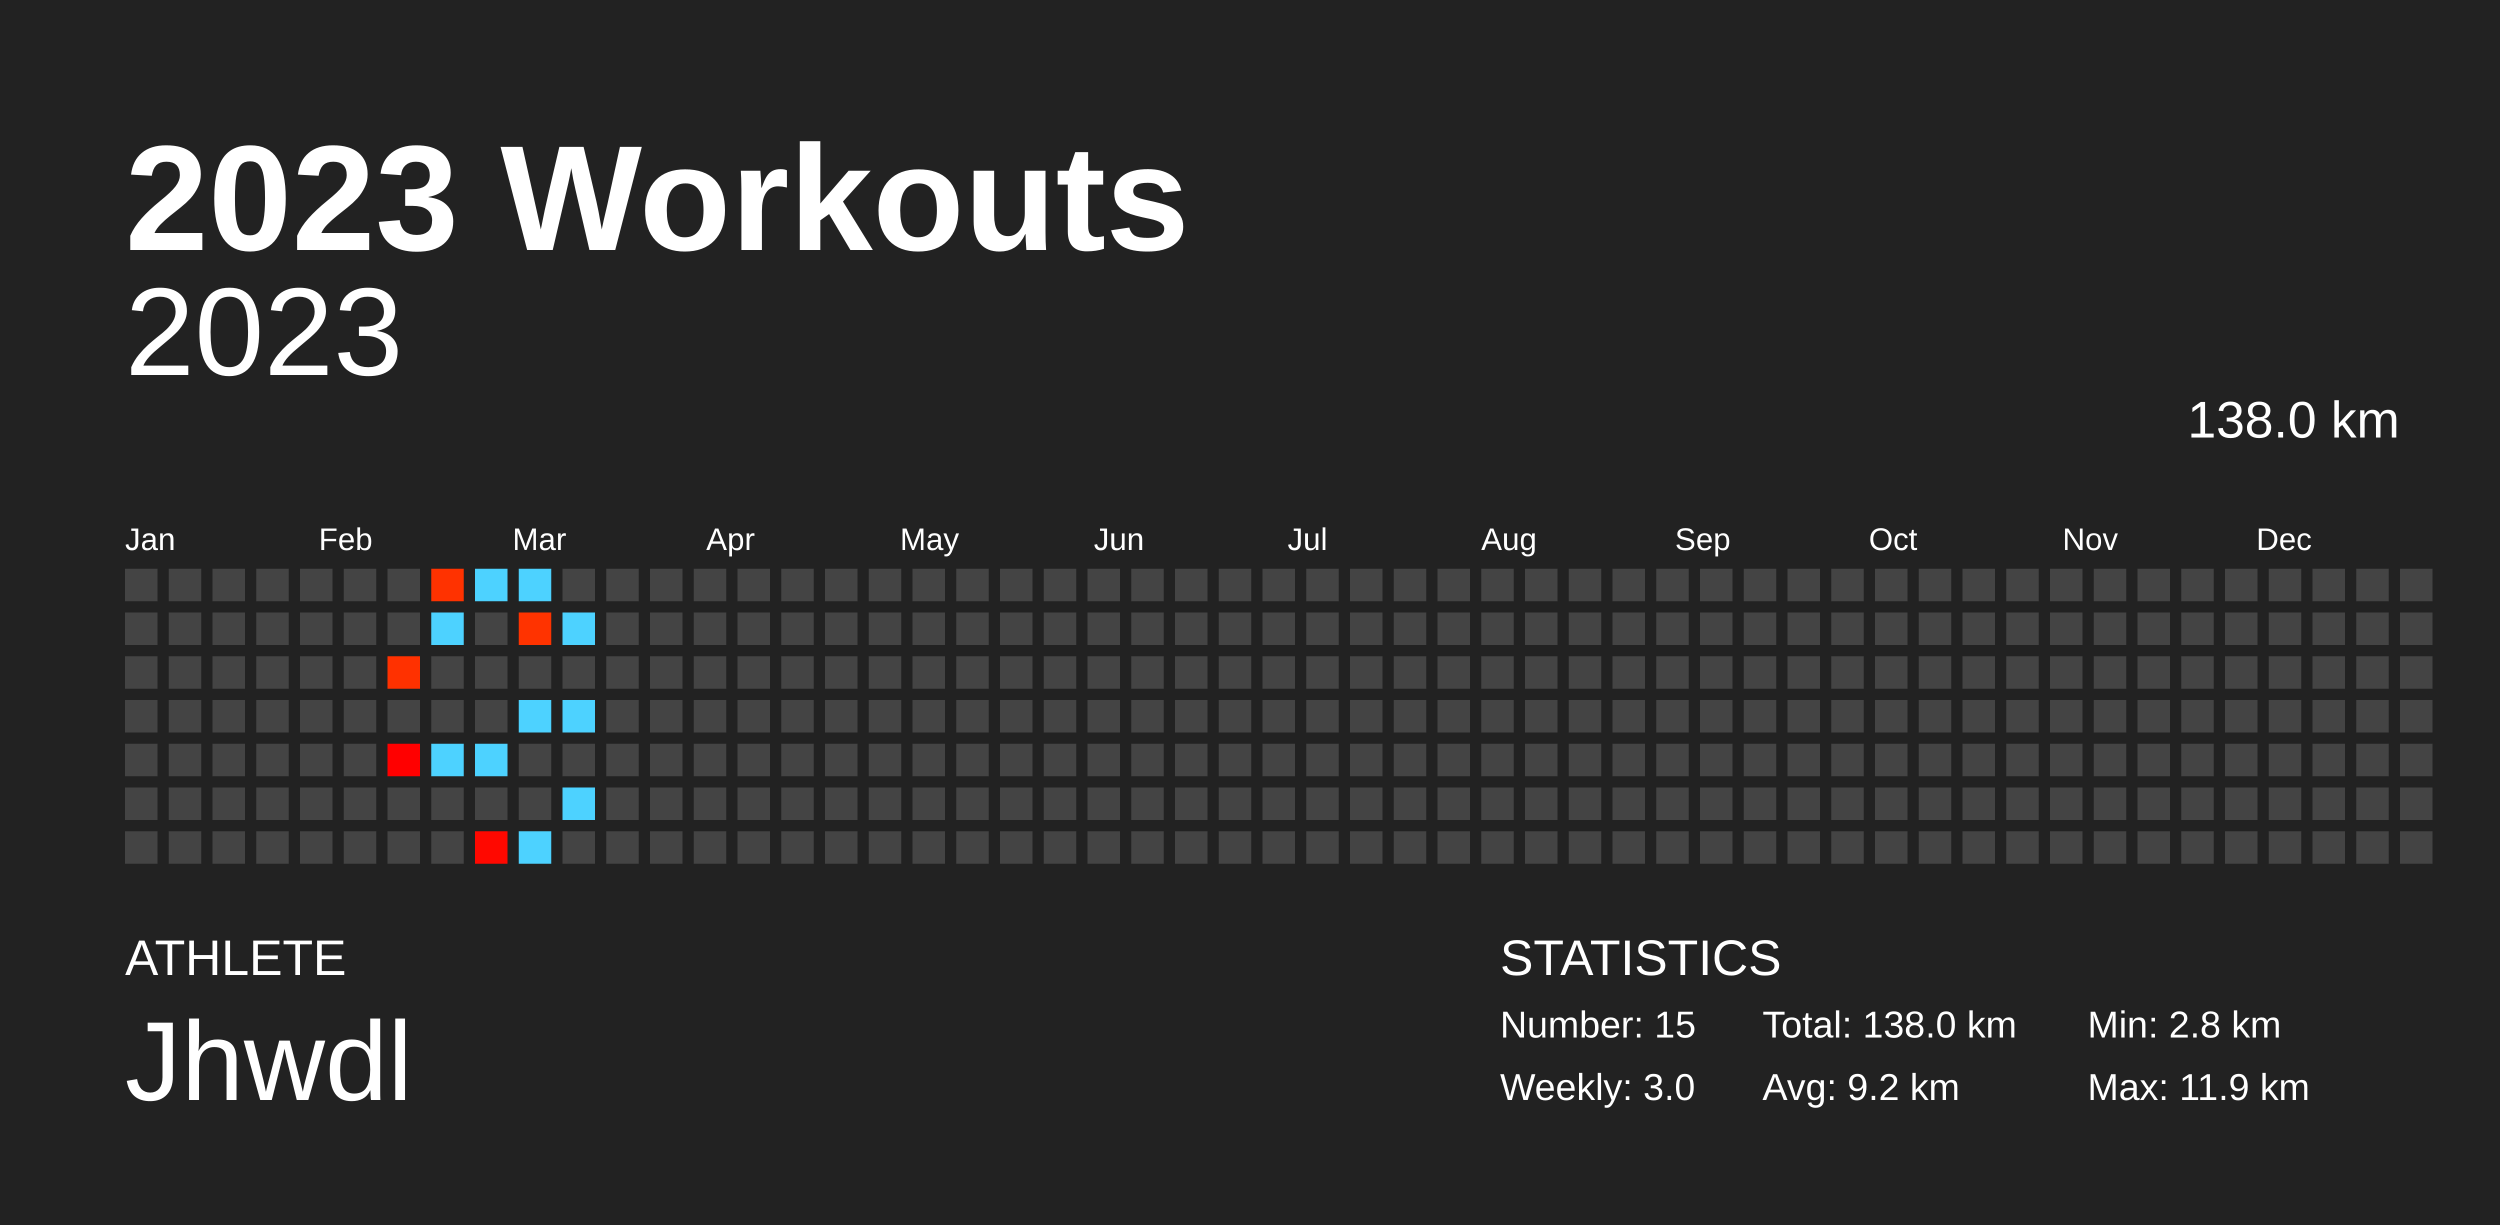
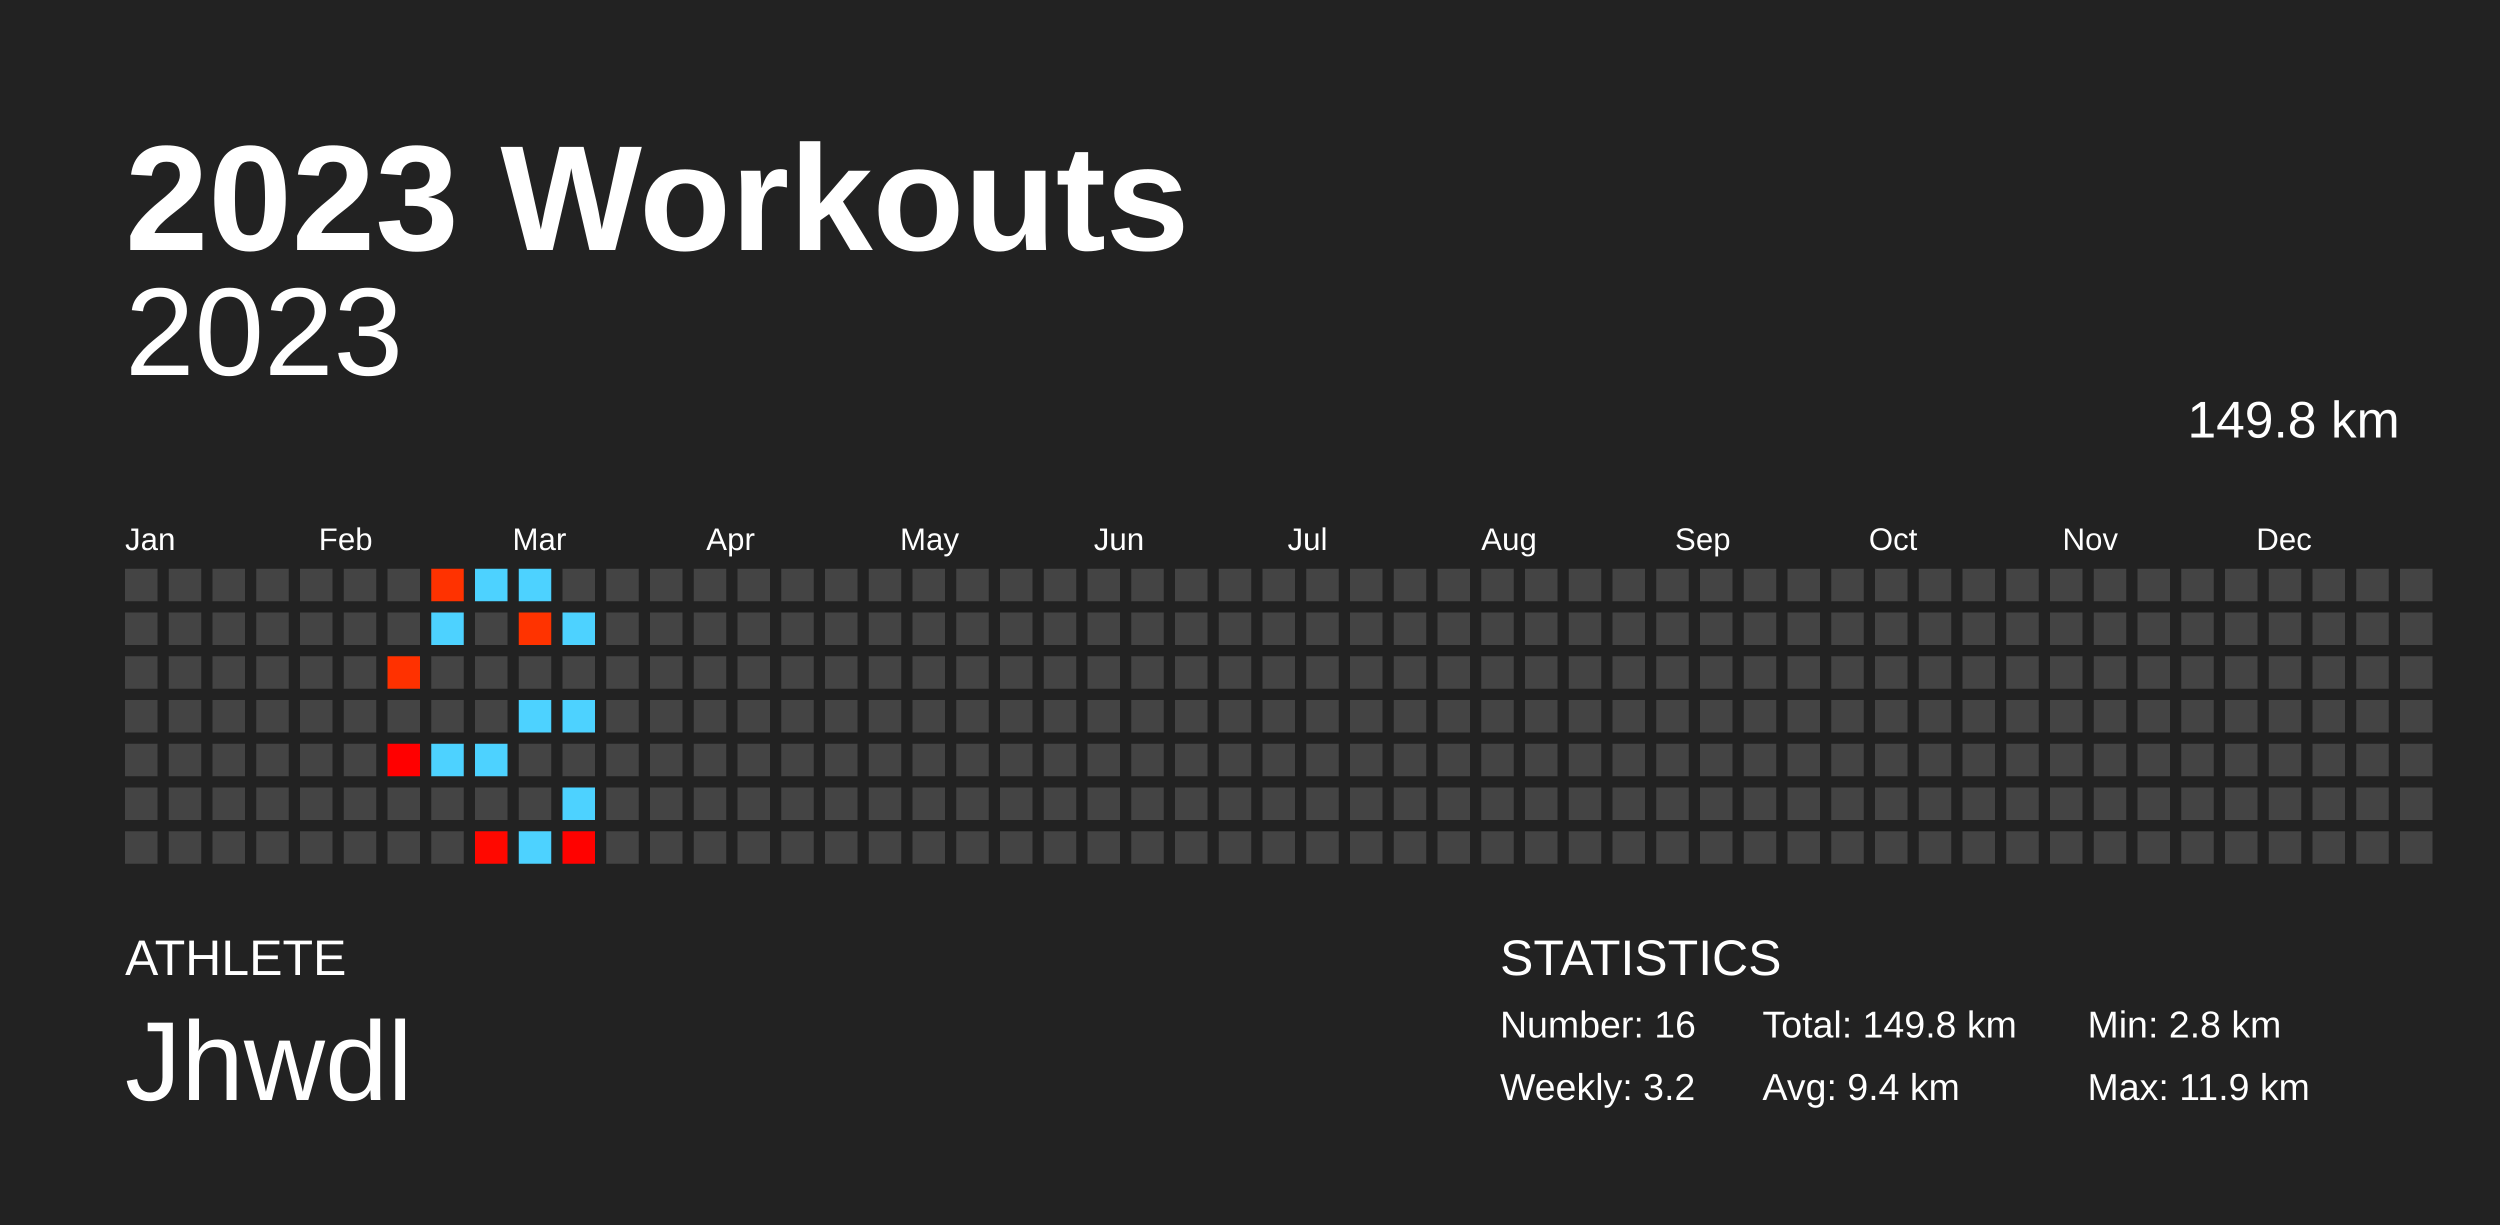
<svg xmlns="http://www.w3.org/2000/svg" baseProfile="full" height="98mm" version="1.1" viewBox="0,0,200,98" width="200mm">
  <defs />
  <rect fill="#222222" height="98" width="200" x="0" y="0" />
  <text fill="#FFFFFF" style="font-size:12px; font-family:Arial; font-weight:bold;" x="10" y="20">2023 Workouts</text>
  <text fill="#FFFFFF" style="font-size:4px; font-family:Arial" x="10" y="78">ATHLETE</text>
  <text fill="#FFFFFF" style="font-size:9px; font-family:Arial" x="10" y="88">Jhwdl</text>
  <text fill="#FFFFFF" style="font-size:4px; font-family:Arial" x="120" y="78">STATISTICS</text>
-   <text fill="#FFFFFF" style="font-size:3px; font-family:Arial" x="120" y="83">Number: 15</text>
-   <text fill="#FFFFFF" style="font-size:3px; font-family:Arial" x="120" y="88">Weekly: 3.0</text>
-   <text fill="#FFFFFF" style="font-size:3px; font-family:Arial" x="141" y="83">Total: 138.0 km</text>
-   <text fill="#FFFFFF" style="font-size:3px; font-family:Arial" x="141" y="88">Avg: 9.2 km</text>
+   <text fill="#FFFFFF" style="font-size:3px; font-family:Arial" x="120" y="83">Number: 16</text>
+   <text fill="#FFFFFF" style="font-size:3px; font-family:Arial" x="120" y="88">Weekly: 3.2</text>
+   <text fill="#FFFFFF" style="font-size:3px; font-family:Arial" x="141" y="83">Total: 149.8 km</text>
+   <text fill="#FFFFFF" style="font-size:3px; font-family:Arial" x="141" y="88">Avg: 9.4 km</text>
  <text fill="#FFFFFF" style="font-size:3px; font-family:Arial" x="167" y="83">Min: 2.8 km</text>
  <text fill="#FFFFFF" style="font-size:3px; font-family:Arial" x="167" y="88">Max: 11.9 km</text>
  <text alignment-baseline="hanging" fill="#FFFFFF" style="font-size:10.0px; font-family:Arial;" x="10" y="30">2023</text>
-   <text alignment-baseline="hanging" fill="#FFFFFF" style="font-size:4.125px; font-family:Arial;" x="175" y="35">138.0 km</text>
+   <text alignment-baseline="hanging" fill="#FFFFFF" style="font-size:4.125px; font-family:Arial;" x="175" y="35">149.8 km</text>
  <text fill="#FFFFFF" style="font-size:2.5px; font-family:Arial" x="10.0" y="44">Jan</text>
  <text fill="#FFFFFF" style="font-size:2.5px; font-family:Arial" x="25.5" y="44">Feb</text>
  <text fill="#FFFFFF" style="font-size:2.5px; font-family:Arial" x="41.0" y="44">Mar</text>
  <text fill="#FFFFFF" style="font-size:2.5px; font-family:Arial" x="56.5" y="44">Apr</text>
  <text fill="#FFFFFF" style="font-size:2.5px; font-family:Arial" x="72.0" y="44">May</text>
  <text fill="#FFFFFF" style="font-size:2.5px; font-family:Arial" x="87.5" y="44">Jun</text>
  <text fill="#FFFFFF" style="font-size:2.5px; font-family:Arial" x="103.0" y="44">Jul</text>
  <text fill="#FFFFFF" style="font-size:2.5px; font-family:Arial" x="118.5" y="44">Aug</text>
  <text fill="#FFFFFF" style="font-size:2.5px; font-family:Arial" x="134.0" y="44">Sep</text>
  <text fill="#FFFFFF" style="font-size:2.5px; font-family:Arial" x="149.5" y="44">Oct</text>
  <text fill="#FFFFFF" style="font-size:2.5px; font-family:Arial" x="165.0" y="44">Nov</text>
  <text fill="#FFFFFF" style="font-size:2.5px; font-family:Arial" x="180.5" y="44">Dec</text>
  <rect fill="#444444" height="2.6" width="2.6" x="10.0" y="45.5" />
  <rect fill="#444444" height="2.6" width="2.6" x="10.0" y="49.0" />
  <rect fill="#444444" height="2.6" width="2.6" x="10.0" y="52.5" />
  <rect fill="#444444" height="2.6" width="2.6" x="10.0" y="56.0" />
  <rect fill="#444444" height="2.6" width="2.6" x="10.0" y="59.5" />
  <rect fill="#444444" height="2.6" width="2.6" x="10.0" y="63.0" />
  <rect fill="#444444" height="2.6" width="2.6" x="10.0" y="66.5" />
  <rect fill="#444444" height="2.6" width="2.6" x="13.5" y="45.5" />
  <rect fill="#444444" height="2.6" width="2.6" x="13.5" y="49.0" />
  <rect fill="#444444" height="2.6" width="2.6" x="13.5" y="52.5" />
  <rect fill="#444444" height="2.6" width="2.6" x="13.5" y="56.0" />
  <rect fill="#444444" height="2.6" width="2.6" x="13.5" y="59.5" />
  <rect fill="#444444" height="2.6" width="2.6" x="13.5" y="63.0" />
  <rect fill="#444444" height="2.6" width="2.6" x="13.5" y="66.5" />
  <rect fill="#444444" height="2.6" width="2.6" x="17.0" y="45.5" />
  <rect fill="#444444" height="2.6" width="2.6" x="17.0" y="49.0" />
  <rect fill="#444444" height="2.6" width="2.6" x="17.0" y="52.5" />
  <rect fill="#444444" height="2.6" width="2.6" x="17.0" y="56.0" />
  <rect fill="#444444" height="2.6" width="2.6" x="17.0" y="59.5" />
  <rect fill="#444444" height="2.6" width="2.6" x="17.0" y="63.0" />
  <rect fill="#444444" height="2.6" width="2.6" x="17.0" y="66.5" />
  <rect fill="#444444" height="2.6" width="2.6" x="20.5" y="45.5" />
  <rect fill="#444444" height="2.6" width="2.6" x="20.5" y="49.0" />
  <rect fill="#444444" height="2.6" width="2.6" x="20.5" y="52.5" />
  <rect fill="#444444" height="2.6" width="2.6" x="20.5" y="56.0" />
  <rect fill="#444444" height="2.6" width="2.6" x="20.5" y="59.5" />
  <rect fill="#444444" height="2.6" width="2.6" x="20.5" y="63.0" />
  <rect fill="#444444" height="2.6" width="2.6" x="20.5" y="66.5" />
  <rect fill="#444444" height="2.6" width="2.6" x="24.0" y="45.5" />
  <rect fill="#444444" height="2.6" width="2.6" x="24.0" y="49.0" />
  <rect fill="#444444" height="2.6" width="2.6" x="24.0" y="52.5" />
  <rect fill="#444444" height="2.6" width="2.6" x="24.0" y="56.0" />
  <rect fill="#444444" height="2.6" width="2.6" x="24.0" y="59.5" />
  <rect fill="#444444" height="2.6" width="2.6" x="24.0" y="63.0" />
  <rect fill="#444444" height="2.6" width="2.6" x="24.0" y="66.5" />
  <rect fill="#444444" height="2.6" width="2.6" x="27.5" y="45.5" />
  <rect fill="#444444" height="2.6" width="2.6" x="27.5" y="49.0" />
  <rect fill="#444444" height="2.6" width="2.6" x="27.5" y="52.5" />
  <rect fill="#444444" height="2.6" width="2.6" x="27.5" y="56.0" />
  <rect fill="#444444" height="2.6" width="2.6" x="27.5" y="59.5" />
  <rect fill="#444444" height="2.6" width="2.6" x="27.5" y="63.0" />
  <rect fill="#444444" height="2.6" width="2.6" x="27.5" y="66.5" />
  <rect fill="#444444" height="2.6" width="2.6" x="31.0" y="45.5" />
  <rect fill="#444444" height="2.6" width="2.6" x="31.0" y="49.0" />
  <rect fill="#ff3100" height="2.6" width="2.6" x="31.0" y="52.5" />
  <rect fill="#444444" height="2.6" width="2.6" x="31.0" y="56.0" />
  <rect fill="#ff0000" height="2.6" width="2.6" x="31.0" y="59.5" />
  <rect fill="#444444" height="2.6" width="2.6" x="31.0" y="63.0" />
  <rect fill="#444444" height="2.6" width="2.6" x="31.0" y="66.5" />
  <rect fill="#ff3200" height="2.6" width="2.6" x="34.5" y="45.5" />
  <rect fill="#4dd2ff" height="2.6" width="2.6" x="34.5" y="49.0" />
  <rect fill="#444444" height="2.6" width="2.6" x="34.5" y="52.5" />
  <rect fill="#444444" height="2.6" width="2.6" x="34.5" y="56.0" />
  <rect fill="#4dd2ff" height="2.6" width="2.6" x="34.5" y="59.5" />
  <rect fill="#444444" height="2.6" width="2.6" x="34.5" y="63.0" />
  <rect fill="#444444" height="2.6" width="2.6" x="34.5" y="66.5" />
  <rect fill="#4dd2ff" height="2.6" width="2.6" x="38.0" y="45.5" />
  <rect fill="#444444" height="2.6" width="2.6" x="38.0" y="49.0" />
  <rect fill="#444444" height="2.6" width="2.6" x="38.0" y="52.5" />
  <rect fill="#444444" height="2.6" width="2.6" x="38.0" y="56.0" />
  <rect fill="#4dd2ff" height="2.6" width="2.6" x="38.0" y="59.5" />
  <rect fill="#444444" height="2.6" width="2.6" x="38.0" y="63.0" />
  <rect fill="#ff0800" height="2.6" width="2.6" x="38.0" y="66.5" />
  <rect fill="#4dd2ff" height="2.6" width="2.6" x="41.5" y="45.5" />
  <rect fill="#ff3300" height="2.6" width="2.6" x="41.5" y="49.0" />
  <rect fill="#444444" height="2.6" width="2.6" x="41.5" y="52.5" />
  <rect fill="#4dd2ff" height="2.6" width="2.6" x="41.5" y="56.0" />
  <rect fill="#444444" height="2.6" width="2.6" x="41.5" y="59.5" />
  <rect fill="#444444" height="2.6" width="2.6" x="41.5" y="63.0" />
  <rect fill="#4dd2ff" height="2.6" width="2.6" x="41.5" y="66.5" />
  <rect fill="#444444" height="2.6" width="2.6" x="45.0" y="45.5" />
  <rect fill="#4dd2ff" height="2.6" width="2.6" x="45.0" y="49.0" />
  <rect fill="#444444" height="2.6" width="2.6" x="45.0" y="52.5" />
  <rect fill="#4dd2ff" height="2.6" width="2.6" x="45.0" y="56.0" />
  <rect fill="#444444" height="2.6" width="2.6" x="45.0" y="59.5" />
  <rect fill="#4dd2ff" height="2.6" width="2.6" x="45.0" y="63.0" />
-   <rect fill="#444444" height="2.6" width="2.6" x="45.0" y="66.5" />
+   <rect fill="#ff0200" height="2.6" width="2.6" x="45.0" y="66.5" />
  <rect fill="#444444" height="2.6" width="2.6" x="48.5" y="45.5" />
  <rect fill="#444444" height="2.6" width="2.6" x="48.5" y="49.0" />
  <rect fill="#444444" height="2.6" width="2.6" x="48.5" y="52.5" />
  <rect fill="#444444" height="2.6" width="2.6" x="48.5" y="56.0" />
  <rect fill="#444444" height="2.6" width="2.6" x="48.5" y="59.5" />
  <rect fill="#444444" height="2.6" width="2.6" x="48.5" y="63.0" />
  <rect fill="#444444" height="2.6" width="2.6" x="48.5" y="66.5" />
  <rect fill="#444444" height="2.6" width="2.6" x="52.0" y="45.5" />
  <rect fill="#444444" height="2.6" width="2.6" x="52.0" y="49.0" />
  <rect fill="#444444" height="2.6" width="2.6" x="52.0" y="52.5" />
  <rect fill="#444444" height="2.6" width="2.6" x="52.0" y="56.0" />
  <rect fill="#444444" height="2.6" width="2.6" x="52.0" y="59.5" />
  <rect fill="#444444" height="2.6" width="2.6" x="52.0" y="63.0" />
  <rect fill="#444444" height="2.6" width="2.6" x="52.0" y="66.5" />
  <rect fill="#444444" height="2.6" width="2.6" x="55.5" y="45.5" />
  <rect fill="#444444" height="2.6" width="2.6" x="55.5" y="49.0" />
  <rect fill="#444444" height="2.6" width="2.6" x="55.5" y="52.5" />
  <rect fill="#444444" height="2.6" width="2.6" x="55.5" y="56.0" />
  <rect fill="#444444" height="2.6" width="2.6" x="55.5" y="59.5" />
  <rect fill="#444444" height="2.6" width="2.6" x="55.5" y="63.0" />
  <rect fill="#444444" height="2.6" width="2.6" x="55.5" y="66.5" />
  <rect fill="#444444" height="2.6" width="2.6" x="59.0" y="45.5" />
  <rect fill="#444444" height="2.6" width="2.6" x="59.0" y="49.0" />
  <rect fill="#444444" height="2.6" width="2.6" x="59.0" y="52.5" />
  <rect fill="#444444" height="2.6" width="2.6" x="59.0" y="56.0" />
  <rect fill="#444444" height="2.6" width="2.6" x="59.0" y="59.5" />
  <rect fill="#444444" height="2.6" width="2.6" x="59.0" y="63.0" />
  <rect fill="#444444" height="2.6" width="2.6" x="59.0" y="66.5" />
  <rect fill="#444444" height="2.6" width="2.6" x="62.5" y="45.5" />
  <rect fill="#444444" height="2.6" width="2.6" x="62.5" y="49.0" />
  <rect fill="#444444" height="2.6" width="2.6" x="62.5" y="52.5" />
  <rect fill="#444444" height="2.6" width="2.6" x="62.5" y="56.0" />
  <rect fill="#444444" height="2.6" width="2.6" x="62.5" y="59.5" />
  <rect fill="#444444" height="2.6" width="2.6" x="62.5" y="63.0" />
  <rect fill="#444444" height="2.6" width="2.6" x="62.5" y="66.5" />
  <rect fill="#444444" height="2.6" width="2.6" x="66.0" y="45.5" />
  <rect fill="#444444" height="2.6" width="2.6" x="66.0" y="49.0" />
  <rect fill="#444444" height="2.6" width="2.6" x="66.0" y="52.5" />
  <rect fill="#444444" height="2.6" width="2.6" x="66.0" y="56.0" />
  <rect fill="#444444" height="2.6" width="2.6" x="66.0" y="59.5" />
  <rect fill="#444444" height="2.6" width="2.6" x="66.0" y="63.0" />
  <rect fill="#444444" height="2.6" width="2.6" x="66.0" y="66.5" />
  <rect fill="#444444" height="2.6" width="2.6" x="69.5" y="45.5" />
  <rect fill="#444444" height="2.6" width="2.6" x="69.5" y="49.0" />
  <rect fill="#444444" height="2.6" width="2.6" x="69.5" y="52.5" />
  <rect fill="#444444" height="2.6" width="2.6" x="69.5" y="56.0" />
  <rect fill="#444444" height="2.6" width="2.6" x="69.5" y="59.5" />
  <rect fill="#444444" height="2.6" width="2.6" x="69.5" y="63.0" />
  <rect fill="#444444" height="2.6" width="2.6" x="69.5" y="66.5" />
  <rect fill="#444444" height="2.6" width="2.6" x="73.0" y="45.5" />
  <rect fill="#444444" height="2.6" width="2.6" x="73.0" y="49.0" />
  <rect fill="#444444" height="2.6" width="2.6" x="73.0" y="52.5" />
  <rect fill="#444444" height="2.6" width="2.6" x="73.0" y="56.0" />
  <rect fill="#444444" height="2.6" width="2.6" x="73.0" y="59.5" />
  <rect fill="#444444" height="2.6" width="2.6" x="73.0" y="63.0" />
  <rect fill="#444444" height="2.6" width="2.6" x="73.0" y="66.5" />
  <rect fill="#444444" height="2.6" width="2.6" x="76.5" y="45.5" />
  <rect fill="#444444" height="2.6" width="2.6" x="76.5" y="49.0" />
  <rect fill="#444444" height="2.6" width="2.6" x="76.5" y="52.5" />
  <rect fill="#444444" height="2.6" width="2.6" x="76.5" y="56.0" />
  <rect fill="#444444" height="2.6" width="2.6" x="76.5" y="59.5" />
  <rect fill="#444444" height="2.6" width="2.6" x="76.5" y="63.0" />
  <rect fill="#444444" height="2.6" width="2.6" x="76.5" y="66.5" />
  <rect fill="#444444" height="2.6" width="2.6" x="80.0" y="45.5" />
  <rect fill="#444444" height="2.6" width="2.6" x="80.0" y="49.0" />
  <rect fill="#444444" height="2.6" width="2.6" x="80.0" y="52.5" />
  <rect fill="#444444" height="2.6" width="2.6" x="80.0" y="56.0" />
  <rect fill="#444444" height="2.6" width="2.6" x="80.0" y="59.5" />
  <rect fill="#444444" height="2.6" width="2.6" x="80.0" y="63.0" />
  <rect fill="#444444" height="2.6" width="2.6" x="80.0" y="66.5" />
  <rect fill="#444444" height="2.6" width="2.6" x="83.5" y="45.5" />
  <rect fill="#444444" height="2.6" width="2.6" x="83.5" y="49.0" />
  <rect fill="#444444" height="2.6" width="2.6" x="83.5" y="52.5" />
  <rect fill="#444444" height="2.6" width="2.6" x="83.5" y="56.0" />
  <rect fill="#444444" height="2.6" width="2.6" x="83.5" y="59.5" />
  <rect fill="#444444" height="2.6" width="2.6" x="83.5" y="63.0" />
  <rect fill="#444444" height="2.6" width="2.6" x="83.5" y="66.5" />
  <rect fill="#444444" height="2.6" width="2.6" x="87.0" y="45.5" />
  <rect fill="#444444" height="2.6" width="2.6" x="87.0" y="49.0" />
  <rect fill="#444444" height="2.6" width="2.6" x="87.0" y="52.5" />
  <rect fill="#444444" height="2.6" width="2.6" x="87.0" y="56.0" />
  <rect fill="#444444" height="2.6" width="2.6" x="87.0" y="59.5" />
  <rect fill="#444444" height="2.6" width="2.6" x="87.0" y="63.0" />
  <rect fill="#444444" height="2.6" width="2.6" x="87.0" y="66.5" />
  <rect fill="#444444" height="2.6" width="2.6" x="90.5" y="45.5" />
  <rect fill="#444444" height="2.6" width="2.6" x="90.5" y="49.0" />
  <rect fill="#444444" height="2.6" width="2.6" x="90.5" y="52.5" />
  <rect fill="#444444" height="2.6" width="2.6" x="90.5" y="56.0" />
  <rect fill="#444444" height="2.6" width="2.6" x="90.5" y="59.5" />
  <rect fill="#444444" height="2.6" width="2.6" x="90.5" y="63.0" />
  <rect fill="#444444" height="2.6" width="2.6" x="90.5" y="66.5" />
  <rect fill="#444444" height="2.6" width="2.6" x="94.0" y="45.5" />
  <rect fill="#444444" height="2.6" width="2.6" x="94.0" y="49.0" />
  <rect fill="#444444" height="2.6" width="2.6" x="94.0" y="52.5" />
  <rect fill="#444444" height="2.6" width="2.6" x="94.0" y="56.0" />
  <rect fill="#444444" height="2.6" width="2.6" x="94.0" y="59.5" />
  <rect fill="#444444" height="2.6" width="2.6" x="94.0" y="63.0" />
  <rect fill="#444444" height="2.6" width="2.6" x="94.0" y="66.5" />
  <rect fill="#444444" height="2.6" width="2.6" x="97.5" y="45.5" />
  <rect fill="#444444" height="2.6" width="2.6" x="97.5" y="49.0" />
  <rect fill="#444444" height="2.6" width="2.6" x="97.5" y="52.5" />
  <rect fill="#444444" height="2.6" width="2.6" x="97.5" y="56.0" />
  <rect fill="#444444" height="2.6" width="2.6" x="97.5" y="59.5" />
  <rect fill="#444444" height="2.6" width="2.6" x="97.5" y="63.0" />
  <rect fill="#444444" height="2.6" width="2.6" x="97.5" y="66.5" />
  <rect fill="#444444" height="2.6" width="2.6" x="101.0" y="45.5" />
  <rect fill="#444444" height="2.6" width="2.6" x="101.0" y="49.0" />
  <rect fill="#444444" height="2.6" width="2.6" x="101.0" y="52.5" />
  <rect fill="#444444" height="2.6" width="2.6" x="101.0" y="56.0" />
  <rect fill="#444444" height="2.6" width="2.6" x="101.0" y="59.5" />
  <rect fill="#444444" height="2.6" width="2.6" x="101.0" y="63.0" />
  <rect fill="#444444" height="2.6" width="2.6" x="101.0" y="66.5" />
  <rect fill="#444444" height="2.6" width="2.6" x="104.5" y="45.5" />
  <rect fill="#444444" height="2.6" width="2.6" x="104.5" y="49.0" />
  <rect fill="#444444" height="2.6" width="2.6" x="104.5" y="52.5" />
  <rect fill="#444444" height="2.6" width="2.6" x="104.5" y="56.0" />
  <rect fill="#444444" height="2.6" width="2.6" x="104.5" y="59.5" />
  <rect fill="#444444" height="2.6" width="2.6" x="104.5" y="63.0" />
  <rect fill="#444444" height="2.6" width="2.6" x="104.5" y="66.5" />
  <rect fill="#444444" height="2.6" width="2.6" x="108.0" y="45.5" />
  <rect fill="#444444" height="2.6" width="2.6" x="108.0" y="49.0" />
  <rect fill="#444444" height="2.6" width="2.6" x="108.0" y="52.5" />
  <rect fill="#444444" height="2.6" width="2.6" x="108.0" y="56.0" />
  <rect fill="#444444" height="2.6" width="2.6" x="108.0" y="59.5" />
  <rect fill="#444444" height="2.6" width="2.6" x="108.0" y="63.0" />
  <rect fill="#444444" height="2.6" width="2.6" x="108.0" y="66.5" />
  <rect fill="#444444" height="2.6" width="2.6" x="111.5" y="45.5" />
  <rect fill="#444444" height="2.6" width="2.6" x="111.5" y="49.0" />
  <rect fill="#444444" height="2.6" width="2.6" x="111.5" y="52.5" />
  <rect fill="#444444" height="2.6" width="2.6" x="111.5" y="56.0" />
  <rect fill="#444444" height="2.6" width="2.6" x="111.5" y="59.5" />
  <rect fill="#444444" height="2.6" width="2.6" x="111.5" y="63.0" />
  <rect fill="#444444" height="2.6" width="2.6" x="111.5" y="66.5" />
  <rect fill="#444444" height="2.6" width="2.6" x="115.0" y="45.5" />
  <rect fill="#444444" height="2.6" width="2.6" x="115.0" y="49.0" />
  <rect fill="#444444" height="2.6" width="2.6" x="115.0" y="52.5" />
  <rect fill="#444444" height="2.6" width="2.6" x="115.0" y="56.0" />
  <rect fill="#444444" height="2.6" width="2.6" x="115.0" y="59.5" />
  <rect fill="#444444" height="2.6" width="2.6" x="115.0" y="63.0" />
  <rect fill="#444444" height="2.6" width="2.6" x="115.0" y="66.5" />
  <rect fill="#444444" height="2.6" width="2.6" x="118.5" y="45.5" />
  <rect fill="#444444" height="2.6" width="2.6" x="118.5" y="49.0" />
  <rect fill="#444444" height="2.6" width="2.6" x="118.5" y="52.5" />
  <rect fill="#444444" height="2.6" width="2.6" x="118.5" y="56.0" />
  <rect fill="#444444" height="2.6" width="2.6" x="118.5" y="59.5" />
  <rect fill="#444444" height="2.6" width="2.6" x="118.5" y="63.0" />
  <rect fill="#444444" height="2.6" width="2.6" x="118.5" y="66.5" />
  <rect fill="#444444" height="2.6" width="2.6" x="122.0" y="45.5" />
  <rect fill="#444444" height="2.6" width="2.6" x="122.0" y="49.0" />
  <rect fill="#444444" height="2.6" width="2.6" x="122.0" y="52.5" />
  <rect fill="#444444" height="2.6" width="2.6" x="122.0" y="56.0" />
  <rect fill="#444444" height="2.6" width="2.6" x="122.0" y="59.5" />
  <rect fill="#444444" height="2.6" width="2.6" x="122.0" y="63.0" />
  <rect fill="#444444" height="2.6" width="2.6" x="122.0" y="66.5" />
  <rect fill="#444444" height="2.6" width="2.6" x="125.5" y="45.5" />
  <rect fill="#444444" height="2.6" width="2.6" x="125.5" y="49.0" />
  <rect fill="#444444" height="2.6" width="2.6" x="125.5" y="52.5" />
  <rect fill="#444444" height="2.6" width="2.6" x="125.5" y="56.0" />
  <rect fill="#444444" height="2.6" width="2.6" x="125.5" y="59.5" />
  <rect fill="#444444" height="2.6" width="2.6" x="125.5" y="63.0" />
  <rect fill="#444444" height="2.6" width="2.6" x="125.5" y="66.5" />
  <rect fill="#444444" height="2.6" width="2.6" x="129.0" y="45.5" />
  <rect fill="#444444" height="2.6" width="2.6" x="129.0" y="49.0" />
  <rect fill="#444444" height="2.6" width="2.6" x="129.0" y="52.5" />
  <rect fill="#444444" height="2.6" width="2.6" x="129.0" y="56.0" />
  <rect fill="#444444" height="2.6" width="2.6" x="129.0" y="59.5" />
  <rect fill="#444444" height="2.6" width="2.6" x="129.0" y="63.0" />
  <rect fill="#444444" height="2.6" width="2.6" x="129.0" y="66.5" />
  <rect fill="#444444" height="2.6" width="2.6" x="132.5" y="45.5" />
  <rect fill="#444444" height="2.6" width="2.6" x="132.5" y="49.0" />
  <rect fill="#444444" height="2.6" width="2.6" x="132.5" y="52.5" />
  <rect fill="#444444" height="2.6" width="2.6" x="132.5" y="56.0" />
  <rect fill="#444444" height="2.6" width="2.6" x="132.5" y="59.5" />
  <rect fill="#444444" height="2.6" width="2.6" x="132.5" y="63.0" />
  <rect fill="#444444" height="2.6" width="2.6" x="132.5" y="66.5" />
  <rect fill="#444444" height="2.6" width="2.6" x="136.0" y="45.5" />
  <rect fill="#444444" height="2.6" width="2.6" x="136.0" y="49.0" />
  <rect fill="#444444" height="2.6" width="2.6" x="136.0" y="52.5" />
  <rect fill="#444444" height="2.6" width="2.6" x="136.0" y="56.0" />
  <rect fill="#444444" height="2.6" width="2.6" x="136.0" y="59.5" />
  <rect fill="#444444" height="2.6" width="2.6" x="136.0" y="63.0" />
  <rect fill="#444444" height="2.6" width="2.6" x="136.0" y="66.5" />
  <rect fill="#444444" height="2.6" width="2.6" x="139.5" y="45.5" />
  <rect fill="#444444" height="2.6" width="2.6" x="139.5" y="49.0" />
  <rect fill="#444444" height="2.6" width="2.6" x="139.5" y="52.5" />
  <rect fill="#444444" height="2.6" width="2.6" x="139.5" y="56.0" />
  <rect fill="#444444" height="2.6" width="2.6" x="139.5" y="59.5" />
  <rect fill="#444444" height="2.6" width="2.6" x="139.5" y="63.0" />
  <rect fill="#444444" height="2.6" width="2.6" x="139.5" y="66.5" />
  <rect fill="#444444" height="2.6" width="2.6" x="143.0" y="45.5" />
  <rect fill="#444444" height="2.6" width="2.6" x="143.0" y="49.0" />
  <rect fill="#444444" height="2.6" width="2.6" x="143.0" y="52.5" />
  <rect fill="#444444" height="2.6" width="2.6" x="143.0" y="56.0" />
  <rect fill="#444444" height="2.6" width="2.6" x="143.0" y="59.5" />
  <rect fill="#444444" height="2.6" width="2.6" x="143.0" y="63.0" />
  <rect fill="#444444" height="2.6" width="2.6" x="143.0" y="66.5" />
  <rect fill="#444444" height="2.6" width="2.6" x="146.5" y="45.5" />
  <rect fill="#444444" height="2.6" width="2.6" x="146.5" y="49.0" />
  <rect fill="#444444" height="2.6" width="2.6" x="146.5" y="52.5" />
  <rect fill="#444444" height="2.6" width="2.6" x="146.5" y="56.0" />
  <rect fill="#444444" height="2.6" width="2.6" x="146.5" y="59.5" />
  <rect fill="#444444" height="2.6" width="2.6" x="146.5" y="63.0" />
  <rect fill="#444444" height="2.6" width="2.6" x="146.5" y="66.5" />
  <rect fill="#444444" height="2.6" width="2.6" x="150.0" y="45.5" />
  <rect fill="#444444" height="2.6" width="2.6" x="150.0" y="49.0" />
  <rect fill="#444444" height="2.6" width="2.6" x="150.0" y="52.5" />
  <rect fill="#444444" height="2.6" width="2.6" x="150.0" y="56.0" />
  <rect fill="#444444" height="2.6" width="2.6" x="150.0" y="59.5" />
  <rect fill="#444444" height="2.6" width="2.6" x="150.0" y="63.0" />
  <rect fill="#444444" height="2.6" width="2.6" x="150.0" y="66.5" />
  <rect fill="#444444" height="2.6" width="2.6" x="153.5" y="45.5" />
  <rect fill="#444444" height="2.6" width="2.6" x="153.5" y="49.0" />
  <rect fill="#444444" height="2.6" width="2.6" x="153.5" y="52.5" />
  <rect fill="#444444" height="2.6" width="2.6" x="153.5" y="56.0" />
  <rect fill="#444444" height="2.6" width="2.6" x="153.5" y="59.5" />
  <rect fill="#444444" height="2.6" width="2.6" x="153.5" y="63.0" />
  <rect fill="#444444" height="2.6" width="2.6" x="153.5" y="66.5" />
  <rect fill="#444444" height="2.6" width="2.6" x="157.0" y="45.5" />
  <rect fill="#444444" height="2.6" width="2.6" x="157.0" y="49.0" />
  <rect fill="#444444" height="2.6" width="2.6" x="157.0" y="52.5" />
  <rect fill="#444444" height="2.6" width="2.6" x="157.0" y="56.0" />
  <rect fill="#444444" height="2.6" width="2.6" x="157.0" y="59.5" />
  <rect fill="#444444" height="2.6" width="2.6" x="157.0" y="63.0" />
  <rect fill="#444444" height="2.6" width="2.6" x="157.0" y="66.5" />
  <rect fill="#444444" height="2.6" width="2.6" x="160.5" y="45.5" />
  <rect fill="#444444" height="2.6" width="2.6" x="160.5" y="49.0" />
  <rect fill="#444444" height="2.6" width="2.6" x="160.5" y="52.5" />
  <rect fill="#444444" height="2.6" width="2.6" x="160.5" y="56.0" />
  <rect fill="#444444" height="2.6" width="2.6" x="160.5" y="59.5" />
  <rect fill="#444444" height="2.6" width="2.6" x="160.5" y="63.0" />
  <rect fill="#444444" height="2.6" width="2.6" x="160.5" y="66.5" />
  <rect fill="#444444" height="2.6" width="2.6" x="164.0" y="45.5" />
  <rect fill="#444444" height="2.6" width="2.6" x="164.0" y="49.0" />
  <rect fill="#444444" height="2.6" width="2.6" x="164.0" y="52.5" />
  <rect fill="#444444" height="2.6" width="2.6" x="164.0" y="56.0" />
  <rect fill="#444444" height="2.6" width="2.6" x="164.0" y="59.5" />
  <rect fill="#444444" height="2.6" width="2.6" x="164.0" y="63.0" />
  <rect fill="#444444" height="2.6" width="2.6" x="164.0" y="66.5" />
  <rect fill="#444444" height="2.6" width="2.6" x="167.5" y="45.5" />
  <rect fill="#444444" height="2.6" width="2.6" x="167.5" y="49.0" />
  <rect fill="#444444" height="2.6" width="2.6" x="167.5" y="52.5" />
  <rect fill="#444444" height="2.6" width="2.6" x="167.5" y="56.0" />
  <rect fill="#444444" height="2.6" width="2.6" x="167.5" y="59.5" />
  <rect fill="#444444" height="2.6" width="2.6" x="167.5" y="63.0" />
  <rect fill="#444444" height="2.6" width="2.6" x="167.5" y="66.5" />
  <rect fill="#444444" height="2.6" width="2.6" x="171.0" y="45.5" />
  <rect fill="#444444" height="2.6" width="2.6" x="171.0" y="49.0" />
  <rect fill="#444444" height="2.6" width="2.6" x="171.0" y="52.5" />
  <rect fill="#444444" height="2.6" width="2.6" x="171.0" y="56.0" />
  <rect fill="#444444" height="2.6" width="2.6" x="171.0" y="59.5" />
  <rect fill="#444444" height="2.6" width="2.6" x="171.0" y="63.0" />
  <rect fill="#444444" height="2.6" width="2.6" x="171.0" y="66.5" />
  <rect fill="#444444" height="2.6" width="2.6" x="174.5" y="45.5" />
  <rect fill="#444444" height="2.6" width="2.6" x="174.5" y="49.0" />
  <rect fill="#444444" height="2.6" width="2.6" x="174.5" y="52.5" />
  <rect fill="#444444" height="2.6" width="2.6" x="174.5" y="56.0" />
  <rect fill="#444444" height="2.6" width="2.6" x="174.5" y="59.5" />
  <rect fill="#444444" height="2.6" width="2.6" x="174.5" y="63.0" />
  <rect fill="#444444" height="2.6" width="2.6" x="174.5" y="66.5" />
  <rect fill="#444444" height="2.6" width="2.6" x="178.0" y="45.5" />
  <rect fill="#444444" height="2.6" width="2.6" x="178.0" y="49.0" />
  <rect fill="#444444" height="2.6" width="2.6" x="178.0" y="52.5" />
  <rect fill="#444444" height="2.6" width="2.6" x="178.0" y="56.0" />
  <rect fill="#444444" height="2.6" width="2.6" x="178.0" y="59.5" />
  <rect fill="#444444" height="2.6" width="2.6" x="178.0" y="63.0" />
  <rect fill="#444444" height="2.6" width="2.6" x="178.0" y="66.5" />
  <rect fill="#444444" height="2.6" width="2.6" x="181.5" y="45.5" />
  <rect fill="#444444" height="2.6" width="2.6" x="181.5" y="49.0" />
  <rect fill="#444444" height="2.6" width="2.6" x="181.5" y="52.5" />
  <rect fill="#444444" height="2.6" width="2.6" x="181.5" y="56.0" />
  <rect fill="#444444" height="2.6" width="2.6" x="181.5" y="59.5" />
  <rect fill="#444444" height="2.6" width="2.6" x="181.5" y="63.0" />
  <rect fill="#444444" height="2.6" width="2.6" x="181.5" y="66.5" />
  <rect fill="#444444" height="2.6" width="2.6" x="185.0" y="45.5" />
  <rect fill="#444444" height="2.6" width="2.6" x="185.0" y="49.0" />
  <rect fill="#444444" height="2.6" width="2.6" x="185.0" y="52.5" />
  <rect fill="#444444" height="2.6" width="2.6" x="185.0" y="56.0" />
  <rect fill="#444444" height="2.6" width="2.6" x="185.0" y="59.5" />
  <rect fill="#444444" height="2.6" width="2.6" x="185.0" y="63.0" />
  <rect fill="#444444" height="2.6" width="2.6" x="185.0" y="66.5" />
  <rect fill="#444444" height="2.6" width="2.6" x="188.5" y="45.5" />
  <rect fill="#444444" height="2.6" width="2.6" x="188.5" y="49.0" />
  <rect fill="#444444" height="2.6" width="2.6" x="188.5" y="52.5" />
  <rect fill="#444444" height="2.6" width="2.6" x="188.5" y="56.0" />
  <rect fill="#444444" height="2.6" width="2.6" x="188.5" y="59.5" />
  <rect fill="#444444" height="2.6" width="2.6" x="188.5" y="63.0" />
  <rect fill="#444444" height="2.6" width="2.6" x="188.5" y="66.5" />
  <rect fill="#444444" height="2.6" width="2.6" x="192.0" y="45.5" />
  <rect fill="#444444" height="2.6" width="2.6" x="192.0" y="49.0" />
  <rect fill="#444444" height="2.6" width="2.6" x="192.0" y="52.5" />
  <rect fill="#444444" height="2.6" width="2.6" x="192.0" y="56.0" />
  <rect fill="#444444" height="2.6" width="2.6" x="192.0" y="59.5" />
  <rect fill="#444444" height="2.6" width="2.6" x="192.0" y="63.0" />
  <rect fill="#444444" height="2.6" width="2.6" x="192.0" y="66.5" />
</svg>
